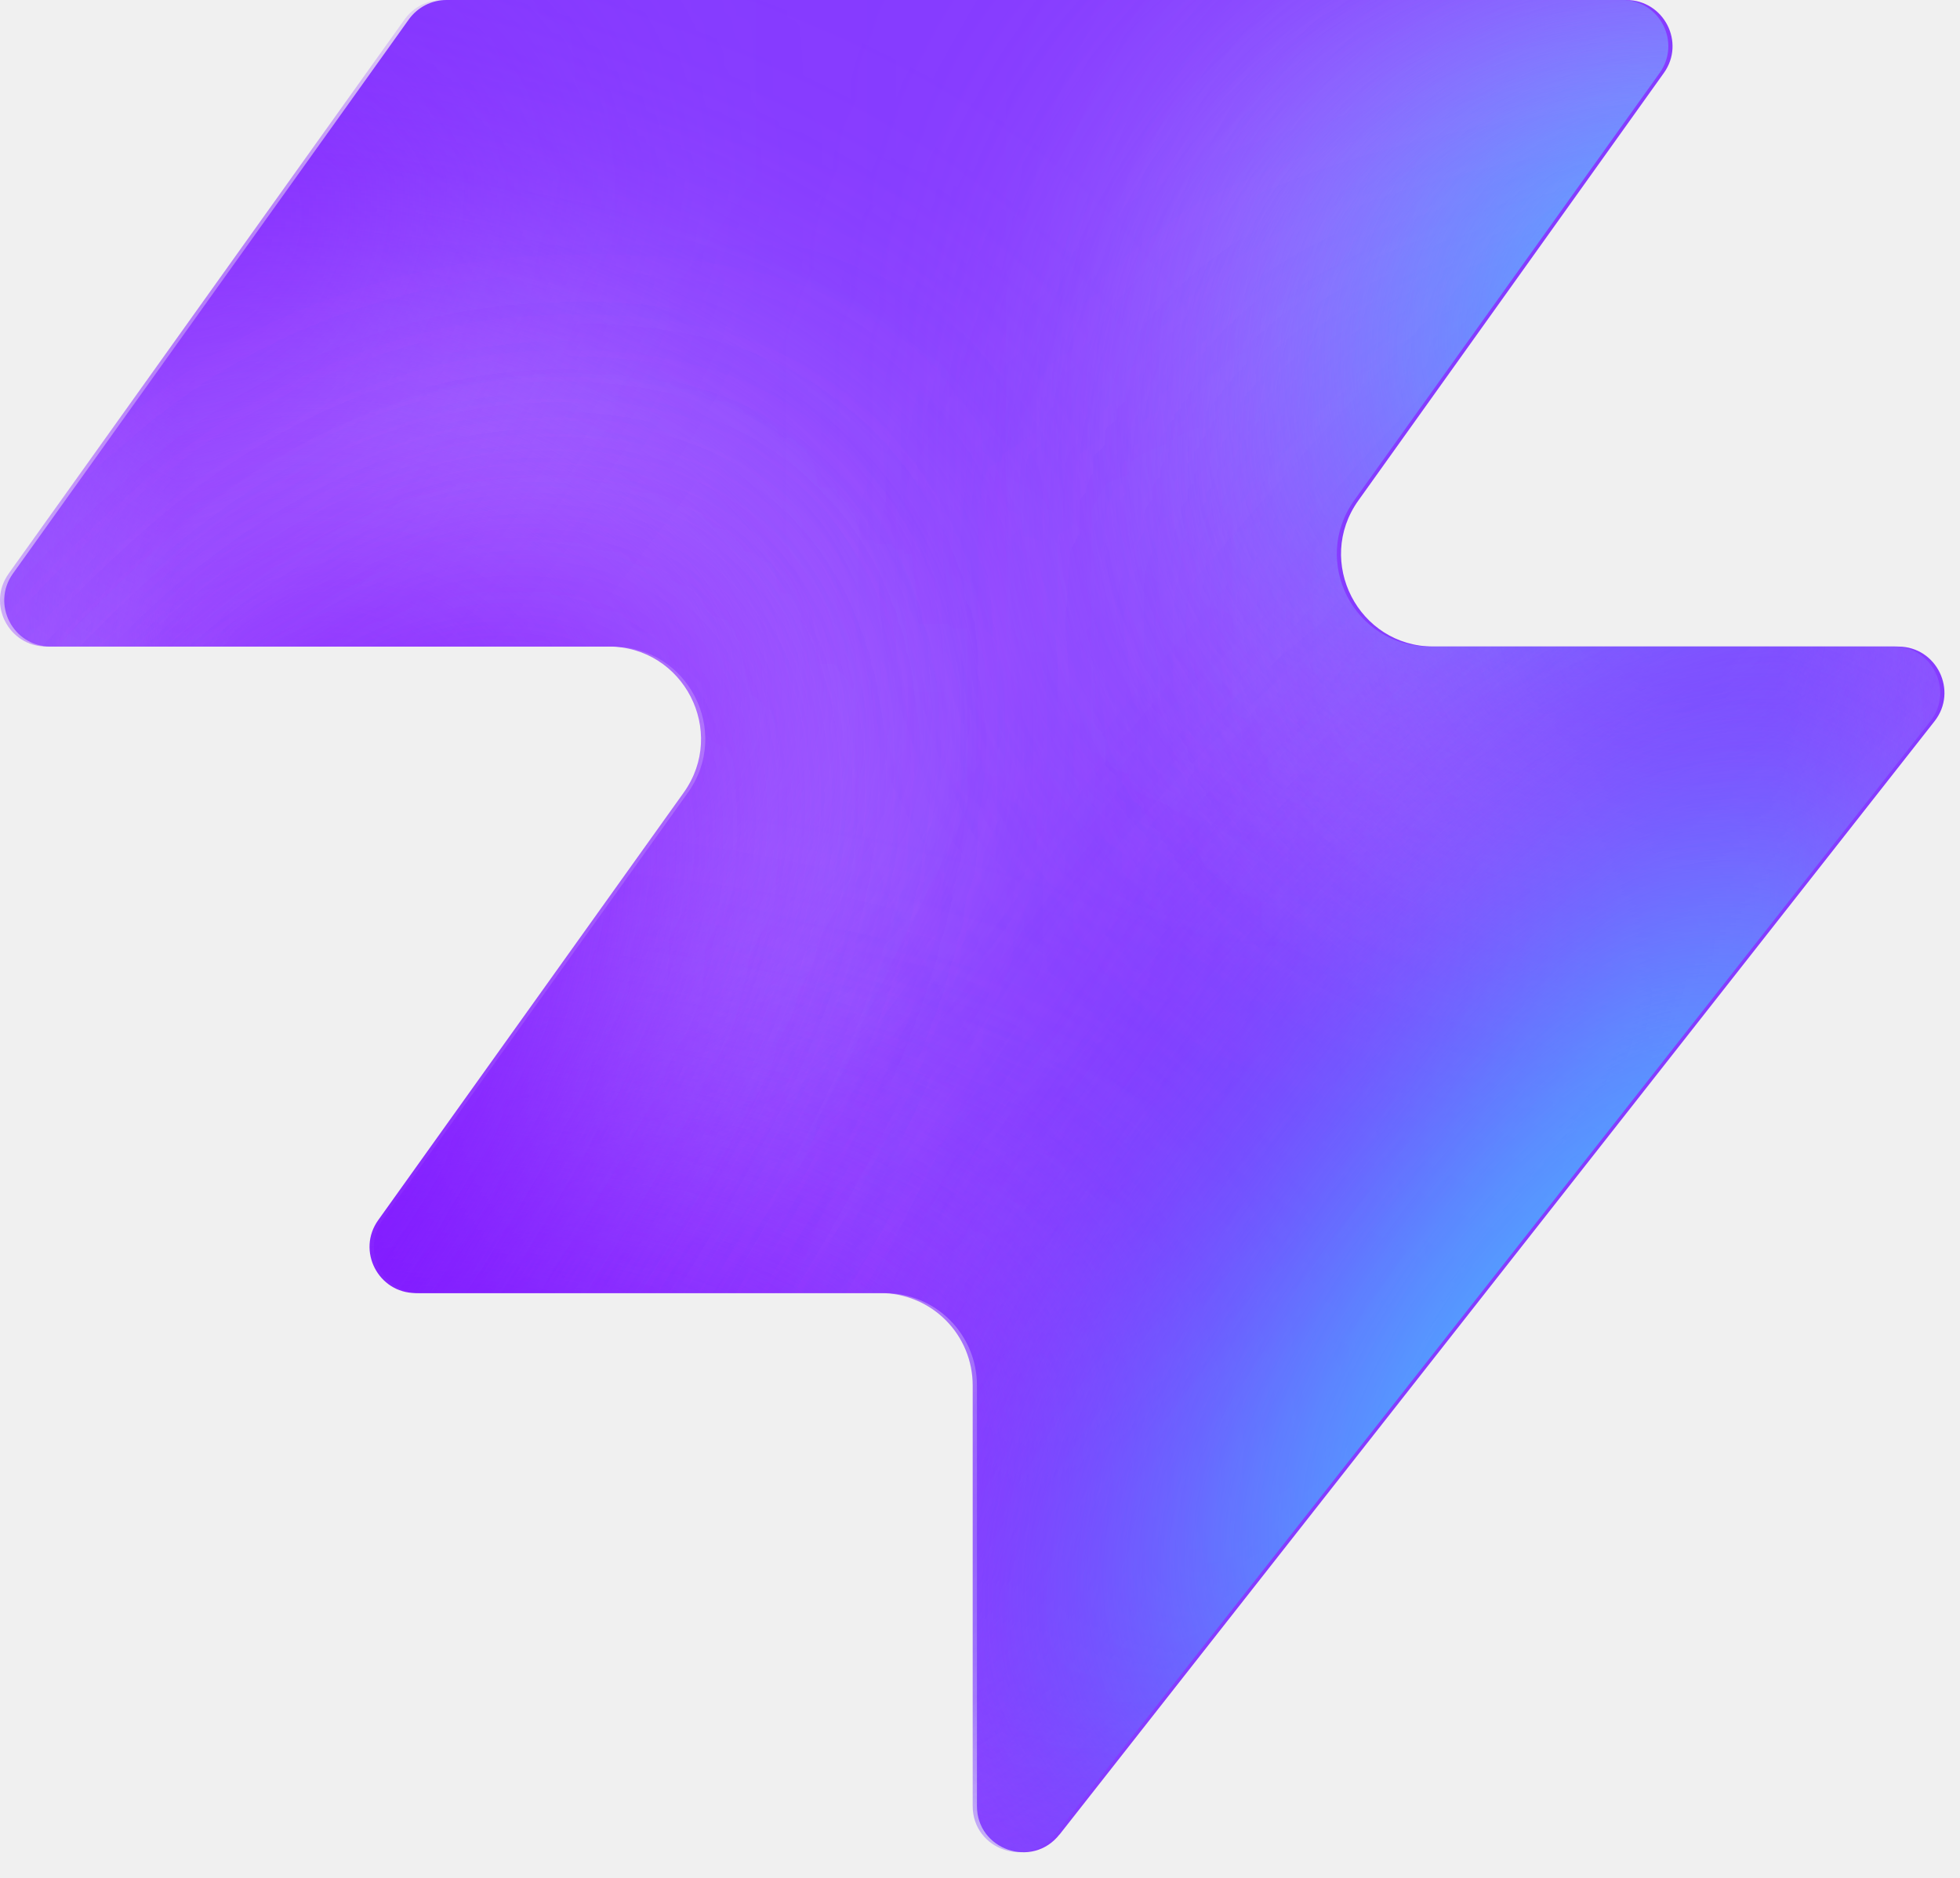
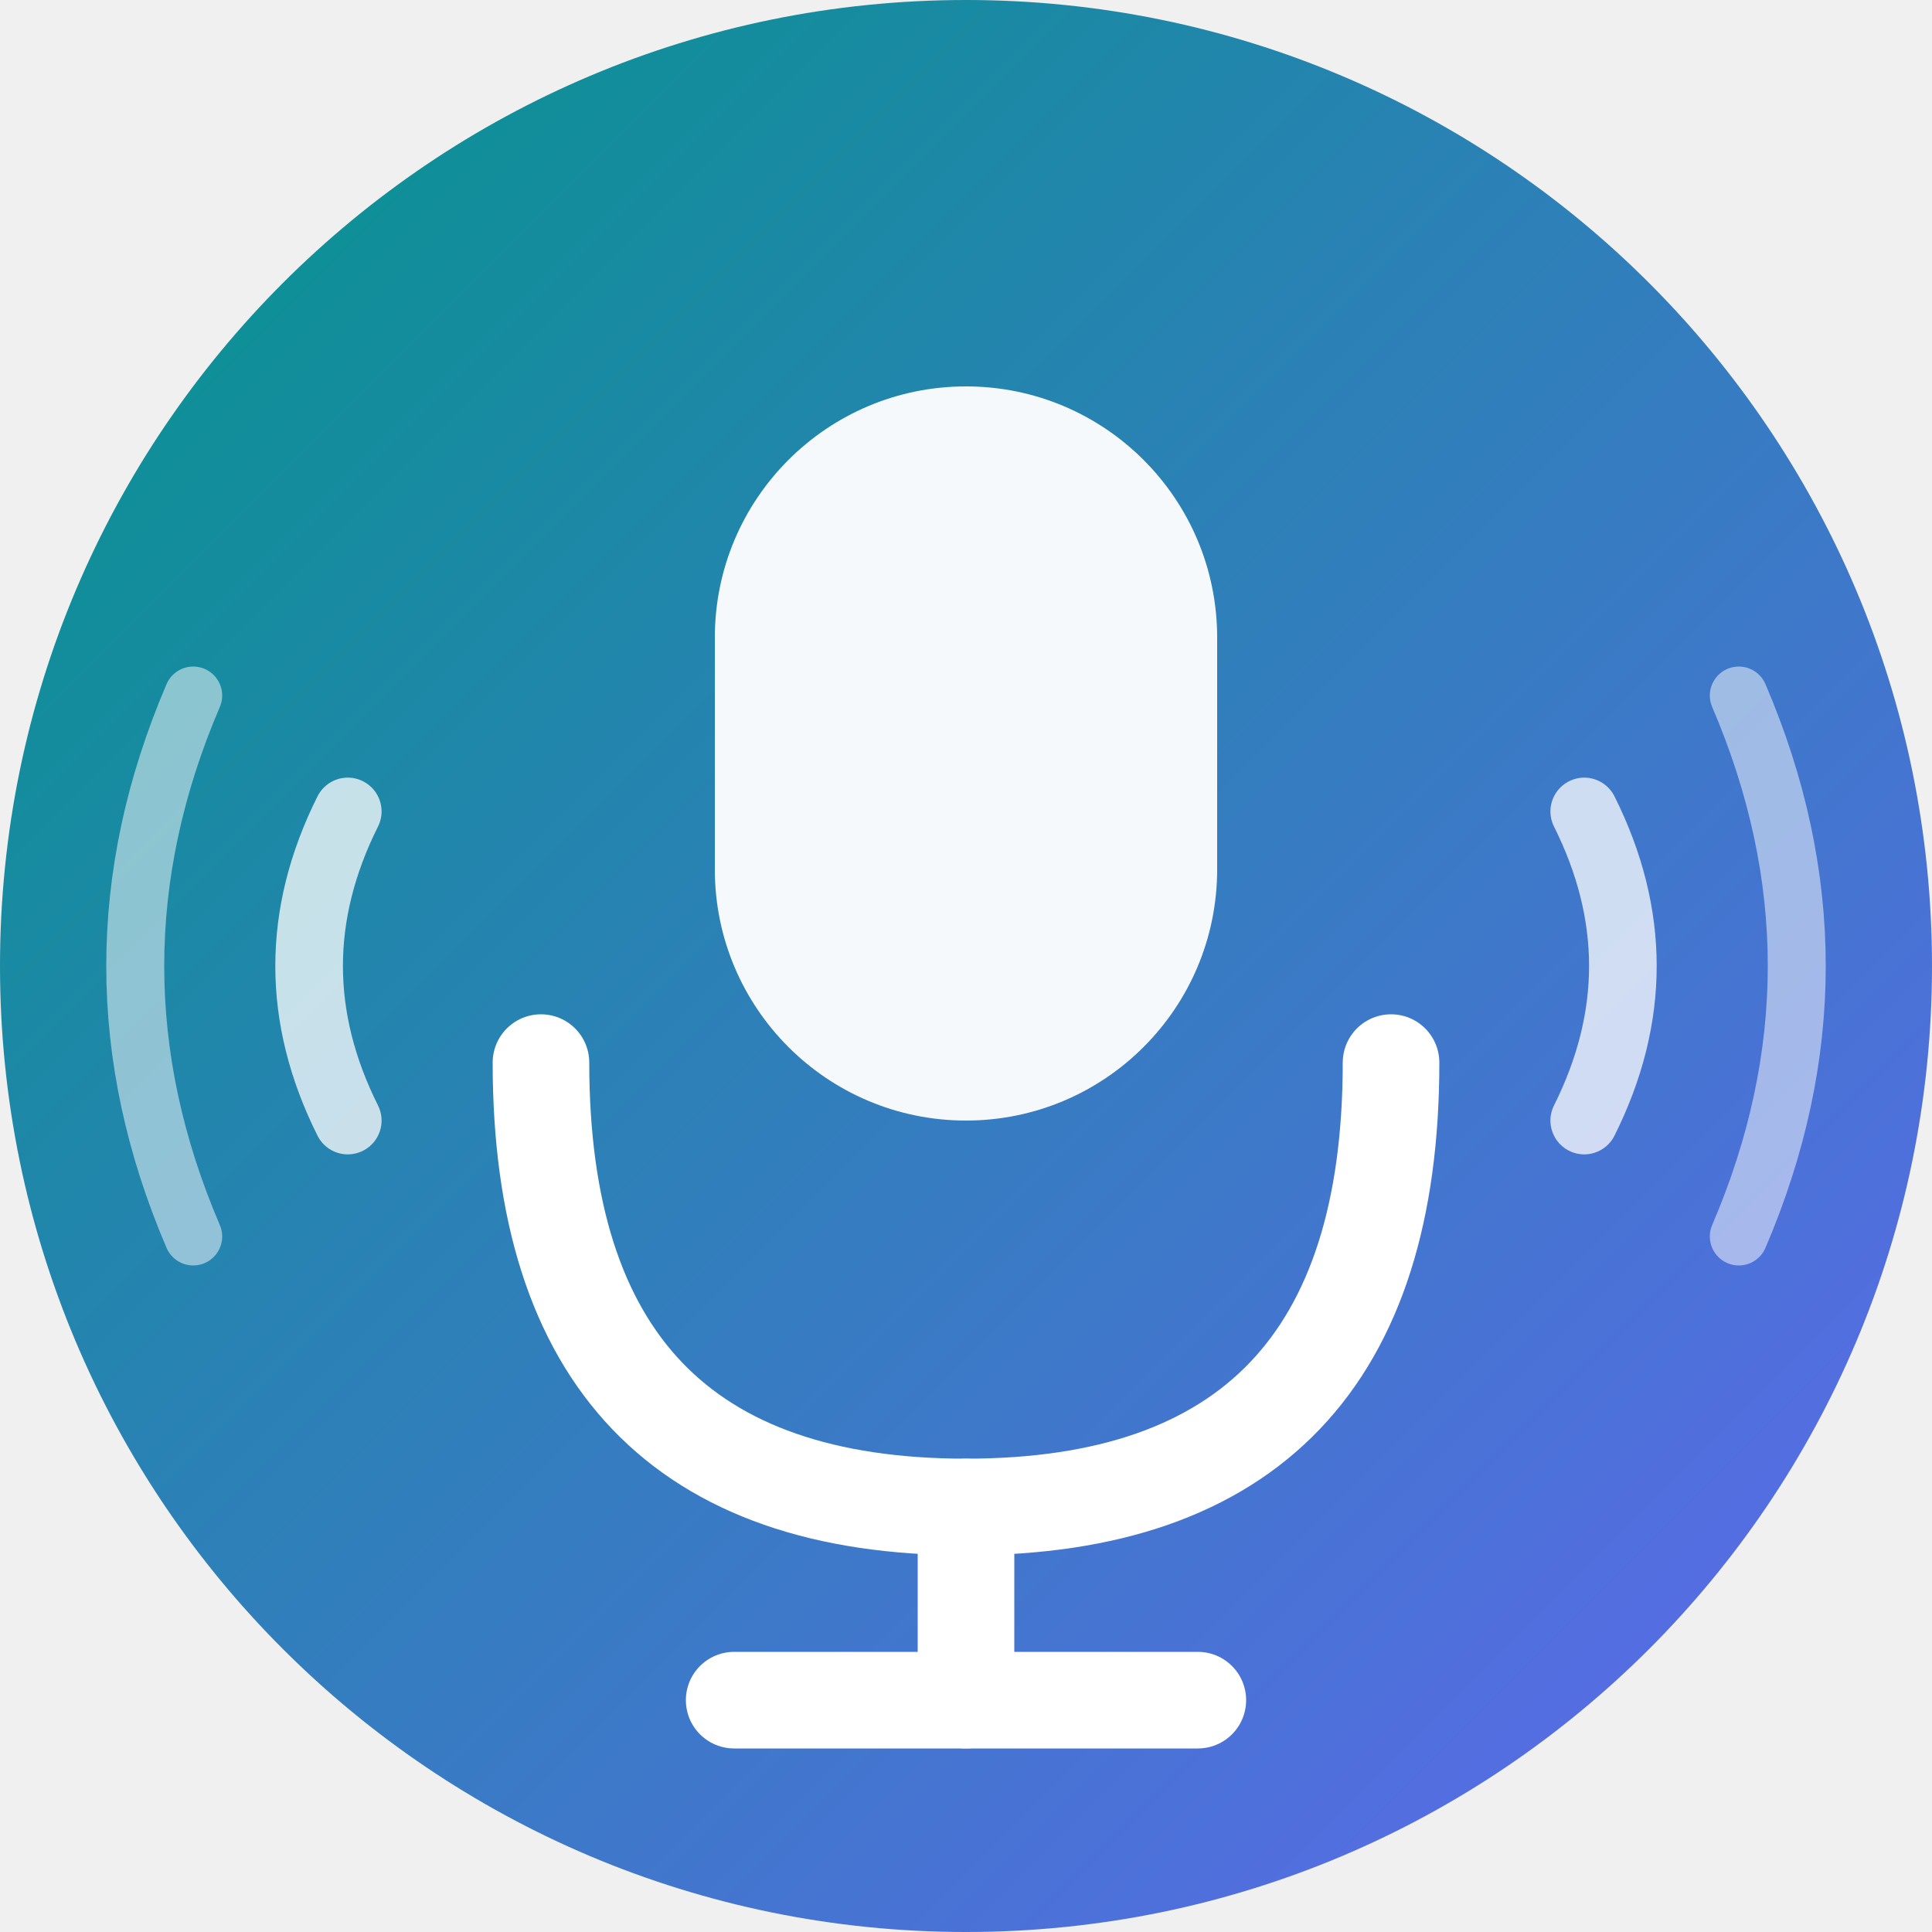
- <svg xmlns="http://www.w3.org/2000/svg" width="48" height="46" fill="none" viewBox="0 0 48 46">
-   <path fill="#863bff" d="M25.946 44.938c-.664.845-2.021.375-2.021-.698V33.937a2.26 2.26 0 0 0-2.262-2.262H10.287c-.92 0-1.456-1.04-.92-1.788l7.48-10.471c1.07-1.497 0-3.578-1.842-3.578H1.237c-.92 0-1.456-1.04-.92-1.788L10.013.474c.214-.297.556-.474.92-.474h28.894c.92 0 1.456 1.04.92 1.788l-7.48 10.471c-1.07 1.498 0 3.579 1.842 3.579h11.377c.943 0 1.473 1.088.89 1.83L25.947 44.94z" style="fill:#863bff;fill:color(display-p3 .525 .23 1);fill-opacity:1" />
-   <mask id="a" width="48" height="46" x="0" y="0" maskUnits="userSpaceOnUse" style="mask-type:alpha">
-     <path fill="#000" d="M25.842 44.938c-.664.844-2.021.375-2.021-.698V33.937a2.26 2.26 0 0 0-2.262-2.262H10.183c-.92 0-1.456-1.04-.92-1.788l7.48-10.471c1.07-1.498 0-3.579-1.842-3.579H1.133c-.92 0-1.456-1.04-.92-1.787L9.91.473c.214-.297.556-.474.92-.474h28.894c.92 0 1.456 1.04.92 1.788l-7.48 10.471c-1.07 1.498 0 3.578 1.842 3.578h11.377c.943 0 1.473 1.088.89 1.832L25.843 44.94z" style="fill:#000;fill-opacity:1" />
-   </mask>
-   <g mask="url(#a)">
-     <g filter="url(#b)">
-       <ellipse cx="5.508" cy="14.704" fill="#ede6ff" rx="5.508" ry="14.704" style="fill:#ede6ff;fill:color(display-p3 .927 .903 1);fill-opacity:1" transform="matrix(.00324 1 1 -.00324 -4.47 31.516)" />
-     </g>
-     <g filter="url(#c)">
-       <ellipse cx="10.399" cy="29.851" fill="#ede6ff" rx="10.399" ry="29.851" style="fill:#ede6ff;fill:color(display-p3 .927 .903 1);fill-opacity:1" transform="matrix(.00324 1 1 -.00324 -39.328 7.883)" />
-     </g>
-     <g filter="url(#d)">
-       <ellipse cx="5.508" cy="30.487" fill="#7e14ff" rx="5.508" ry="30.487" style="fill:#7e14ff;fill:color(display-p3 .492 .077 1);fill-opacity:1" transform="rotate(89.814 -25.913 -14.639)scale(1 -1)" />
-     </g>
-     <g filter="url(#e)">
-       <ellipse cx="5.508" cy="30.599" fill="#7e14ff" rx="5.508" ry="30.599" style="fill:#7e14ff;fill:color(display-p3 .492 .077 1);fill-opacity:1" transform="rotate(89.814 -32.644 -3.334)scale(1 -1)" />
-     </g>
-     <g filter="url(#f)">
-       <ellipse cx="5.508" cy="30.599" fill="#7e14ff" rx="5.508" ry="30.599" style="fill:#7e14ff;fill:color(display-p3 .492 .077 1);fill-opacity:1" transform="matrix(.00324 1 1 -.00324 -34.34 30.47)" />
-     </g>
-     <g filter="url(#g)">
-       <ellipse cx="14.072" cy="22.078" fill="#ede6ff" rx="14.072" ry="22.078" style="fill:#ede6ff;fill:color(display-p3 .927 .903 1);fill-opacity:1" transform="rotate(93.35 24.506 48.493)scale(-1 1)" />
-     </g>
-     <g filter="url(#h)">
-       <ellipse cx="3.47" cy="21.501" fill="#7e14ff" rx="3.47" ry="21.501" style="fill:#7e14ff;fill:color(display-p3 .492 .077 1);fill-opacity:1" transform="rotate(89.009 28.708 47.59)scale(-1 1)" />
-     </g>
-     <g filter="url(#i)">
-       <ellipse cx="3.47" cy="21.501" fill="#7e14ff" rx="3.47" ry="21.501" style="fill:#7e14ff;fill:color(display-p3 .492 .077 1);fill-opacity:1" transform="rotate(89.009 28.708 47.59)scale(-1 1)" />
-     </g>
-     <g filter="url(#j)">
-       <ellipse cx=".387" cy="8.972" fill="#7e14ff" rx="4.407" ry="29.108" style="fill:#7e14ff;fill:color(display-p3 .492 .077 1);fill-opacity:1" transform="rotate(39.51 .387 8.972)" />
-     </g>
-     <g filter="url(#k)">
-       <ellipse cx="47.523" cy="-6.092" fill="#7e14ff" rx="4.407" ry="29.108" style="fill:#7e14ff;fill:color(display-p3 .492 .077 1);fill-opacity:1" transform="rotate(37.892 47.523 -6.092)" />
-     </g>
-     <g filter="url(#l)">
-       <ellipse cx="41.412" cy="6.333" fill="#47bfff" rx="5.971" ry="9.665" style="fill:#47bfff;fill:color(display-p3 .28 .748 1);fill-opacity:1" transform="rotate(37.892 41.412 6.333)" />
-     </g>
-     <g filter="url(#m)">
-       <ellipse cx="-1.879" cy="38.332" fill="#7e14ff" rx="4.407" ry="29.108" style="fill:#7e14ff;fill:color(display-p3 .492 .077 1);fill-opacity:1" transform="rotate(37.892 -1.88 38.332)" />
-     </g>
-     <g filter="url(#n)">
-       <ellipse cx="-1.879" cy="38.332" fill="#7e14ff" rx="4.407" ry="29.108" style="fill:#7e14ff;fill:color(display-p3 .492 .077 1);fill-opacity:1" transform="rotate(37.892 -1.88 38.332)" />
-     </g>
-     <g filter="url(#o)">
-       <ellipse cx="35.651" cy="29.907" fill="#7e14ff" rx="4.407" ry="29.108" style="fill:#7e14ff;fill:color(display-p3 .492 .077 1);fill-opacity:1" transform="rotate(37.892 35.651 29.907)" />
-     </g>
-     <g filter="url(#p)">
-       <ellipse cx="38.418" cy="32.4" fill="#47bfff" rx="5.971" ry="15.297" style="fill:#47bfff;fill:color(display-p3 .28 .748 1);fill-opacity:1" transform="rotate(37.892 38.418 32.4)" />
-     </g>
-   </g>
+ <svg xmlns="http://www.w3.org/2000/svg" viewBox="0 0 100 100">
  <defs>
-     <filter id="b" width="60.045" height="41.654" x="-19.77" y="16.149" color-interpolation-filters="sRGB" filterUnits="userSpaceOnUse">
-       <feFlood flood-opacity="0" result="BackgroundImageFix" />
-       <feBlend in="SourceGraphic" in2="BackgroundImageFix" result="shape" />
-       <feGaussianBlur result="effect1_foregroundBlur_2002_17158" stdDeviation="7.659" />
-     </filter>
-     <filter id="c" width="90.34" height="51.437" x="-54.613" y="-7.533" color-interpolation-filters="sRGB" filterUnits="userSpaceOnUse">
-       <feFlood flood-opacity="0" result="BackgroundImageFix" />
-       <feBlend in="SourceGraphic" in2="BackgroundImageFix" result="shape" />
-       <feGaussianBlur result="effect1_foregroundBlur_2002_17158" stdDeviation="7.659" />
-     </filter>
-     <filter id="d" width="79.355" height="29.4" x="-49.64" y="2.03" color-interpolation-filters="sRGB" filterUnits="userSpaceOnUse">
-       <feFlood flood-opacity="0" result="BackgroundImageFix" />
-       <feBlend in="SourceGraphic" in2="BackgroundImageFix" result="shape" />
-       <feGaussianBlur result="effect1_foregroundBlur_2002_17158" stdDeviation="4.596" />
-     </filter>
-     <filter id="e" width="79.579" height="29.4" x="-45.045" y="20.029" color-interpolation-filters="sRGB" filterUnits="userSpaceOnUse">
-       <feFlood flood-opacity="0" result="BackgroundImageFix" />
-       <feBlend in="SourceGraphic" in2="BackgroundImageFix" result="shape" />
-       <feGaussianBlur result="effect1_foregroundBlur_2002_17158" stdDeviation="4.596" />
-     </filter>
-     <filter id="f" width="79.579" height="29.4" x="-43.513" y="21.178" color-interpolation-filters="sRGB" filterUnits="userSpaceOnUse">
-       <feFlood flood-opacity="0" result="BackgroundImageFix" />
-       <feBlend in="SourceGraphic" in2="BackgroundImageFix" result="shape" />
-       <feGaussianBlur result="effect1_foregroundBlur_2002_17158" stdDeviation="4.596" />
-     </filter>
-     <filter id="g" width="74.749" height="58.852" x="15.756" y="-17.901" color-interpolation-filters="sRGB" filterUnits="userSpaceOnUse">
-       <feFlood flood-opacity="0" result="BackgroundImageFix" />
-       <feBlend in="SourceGraphic" in2="BackgroundImageFix" result="shape" />
-       <feGaussianBlur result="effect1_foregroundBlur_2002_17158" stdDeviation="7.659" />
-     </filter>
-     <filter id="h" width="61.377" height="25.362" x="23.548" y="2.284" color-interpolation-filters="sRGB" filterUnits="userSpaceOnUse">
-       <feFlood flood-opacity="0" result="BackgroundImageFix" />
-       <feBlend in="SourceGraphic" in2="BackgroundImageFix" result="shape" />
-       <feGaussianBlur result="effect1_foregroundBlur_2002_17158" stdDeviation="4.596" />
-     </filter>
-     <filter id="i" width="61.377" height="25.362" x="23.548" y="2.284" color-interpolation-filters="sRGB" filterUnits="userSpaceOnUse">
-       <feFlood flood-opacity="0" result="BackgroundImageFix" />
-       <feBlend in="SourceGraphic" in2="BackgroundImageFix" result="shape" />
-       <feGaussianBlur result="effect1_foregroundBlur_2002_17158" stdDeviation="4.596" />
-     </filter>
-     <filter id="j" width="56.045" height="63.649" x="-27.636" y="-22.853" color-interpolation-filters="sRGB" filterUnits="userSpaceOnUse">
-       <feFlood flood-opacity="0" result="BackgroundImageFix" />
-       <feBlend in="SourceGraphic" in2="BackgroundImageFix" result="shape" />
-       <feGaussianBlur result="effect1_foregroundBlur_2002_17158" stdDeviation="4.596" />
-     </filter>
-     <filter id="k" width="54.814" height="64.646" x="20.116" y="-38.415" color-interpolation-filters="sRGB" filterUnits="userSpaceOnUse">
-       <feFlood flood-opacity="0" result="BackgroundImageFix" />
-       <feBlend in="SourceGraphic" in2="BackgroundImageFix" result="shape" />
-       <feGaussianBlur result="effect1_foregroundBlur_2002_17158" stdDeviation="4.596" />
-     </filter>
-     <filter id="l" width="33.541" height="35.313" x="24.641" y="-11.323" color-interpolation-filters="sRGB" filterUnits="userSpaceOnUse">
-       <feFlood flood-opacity="0" result="BackgroundImageFix" />
-       <feBlend in="SourceGraphic" in2="BackgroundImageFix" result="shape" />
-       <feGaussianBlur result="effect1_foregroundBlur_2002_17158" stdDeviation="4.596" />
-     </filter>
-     <filter id="m" width="54.814" height="64.646" x="-29.286" y="6.009" color-interpolation-filters="sRGB" filterUnits="userSpaceOnUse">
-       <feFlood flood-opacity="0" result="BackgroundImageFix" />
-       <feBlend in="SourceGraphic" in2="BackgroundImageFix" result="shape" />
-       <feGaussianBlur result="effect1_foregroundBlur_2002_17158" stdDeviation="4.596" />
-     </filter>
-     <filter id="n" width="54.814" height="64.646" x="-29.286" y="6.009" color-interpolation-filters="sRGB" filterUnits="userSpaceOnUse">
-       <feFlood flood-opacity="0" result="BackgroundImageFix" />
-       <feBlend in="SourceGraphic" in2="BackgroundImageFix" result="shape" />
-       <feGaussianBlur result="effect1_foregroundBlur_2002_17158" stdDeviation="4.596" />
-     </filter>
-     <filter id="o" width="54.814" height="64.646" x="8.244" y="-2.416" color-interpolation-filters="sRGB" filterUnits="userSpaceOnUse">
-       <feFlood flood-opacity="0" result="BackgroundImageFix" />
-       <feBlend in="SourceGraphic" in2="BackgroundImageFix" result="shape" />
-       <feGaussianBlur result="effect1_foregroundBlur_2002_17158" stdDeviation="4.596" />
-     </filter>
-     <filter id="p" width="39.409" height="43.623" x="18.713" y="10.588" color-interpolation-filters="sRGB" filterUnits="userSpaceOnUse">
-       <feFlood flood-opacity="0" result="BackgroundImageFix" />
-       <feBlend in="SourceGraphic" in2="BackgroundImageFix" result="shape" />
-       <feGaussianBlur result="effect1_foregroundBlur_2002_17158" stdDeviation="4.596" />
-     </filter>
+     <linearGradient id="bg" x1="0%" y1="0%" x2="100%" y2="100%">
+       <stop offset="0%" style="stop-color:#009688;stop-opacity:1" />
+       <stop offset="100%" style="stop-color:#6366f1;stop-opacity:1" />
+     </linearGradient>
  </defs>
+   <circle cx="50" cy="50" r="50" fill="url(#bg)" />
+   <rect x="37" y="20" width="26" height="38" rx="13" fill="white" opacity="0.95" />
+   <path d="M28 55 Q28 78 50 78 Q72 78 72 55" stroke="white" stroke-width="5" fill="none" stroke-linecap="round" />
+   <line x1="50" y1="78" x2="50" y2="88" stroke="white" stroke-width="5" stroke-linecap="round" />
+   <line x1="38" y1="88" x2="62" y2="88" stroke="white" stroke-width="5" stroke-linecap="round" />
+   <path d="M18 42 Q14 50 18 58" stroke="white" stroke-width="3.5" fill="none" stroke-linecap="round" opacity="0.75" />
+   <path d="M10 36 Q4 50 10 64" stroke="white" stroke-width="3" fill="none" stroke-linecap="round" opacity="0.5" />
+   <path d="M82 42 Q86 50 82 58" stroke="white" stroke-width="3.5" fill="none" stroke-linecap="round" opacity="0.75" />
+   <path d="M90 36 Q96 50 90 64" stroke="white" stroke-width="3" fill="none" stroke-linecap="round" opacity="0.5" />
</svg>
